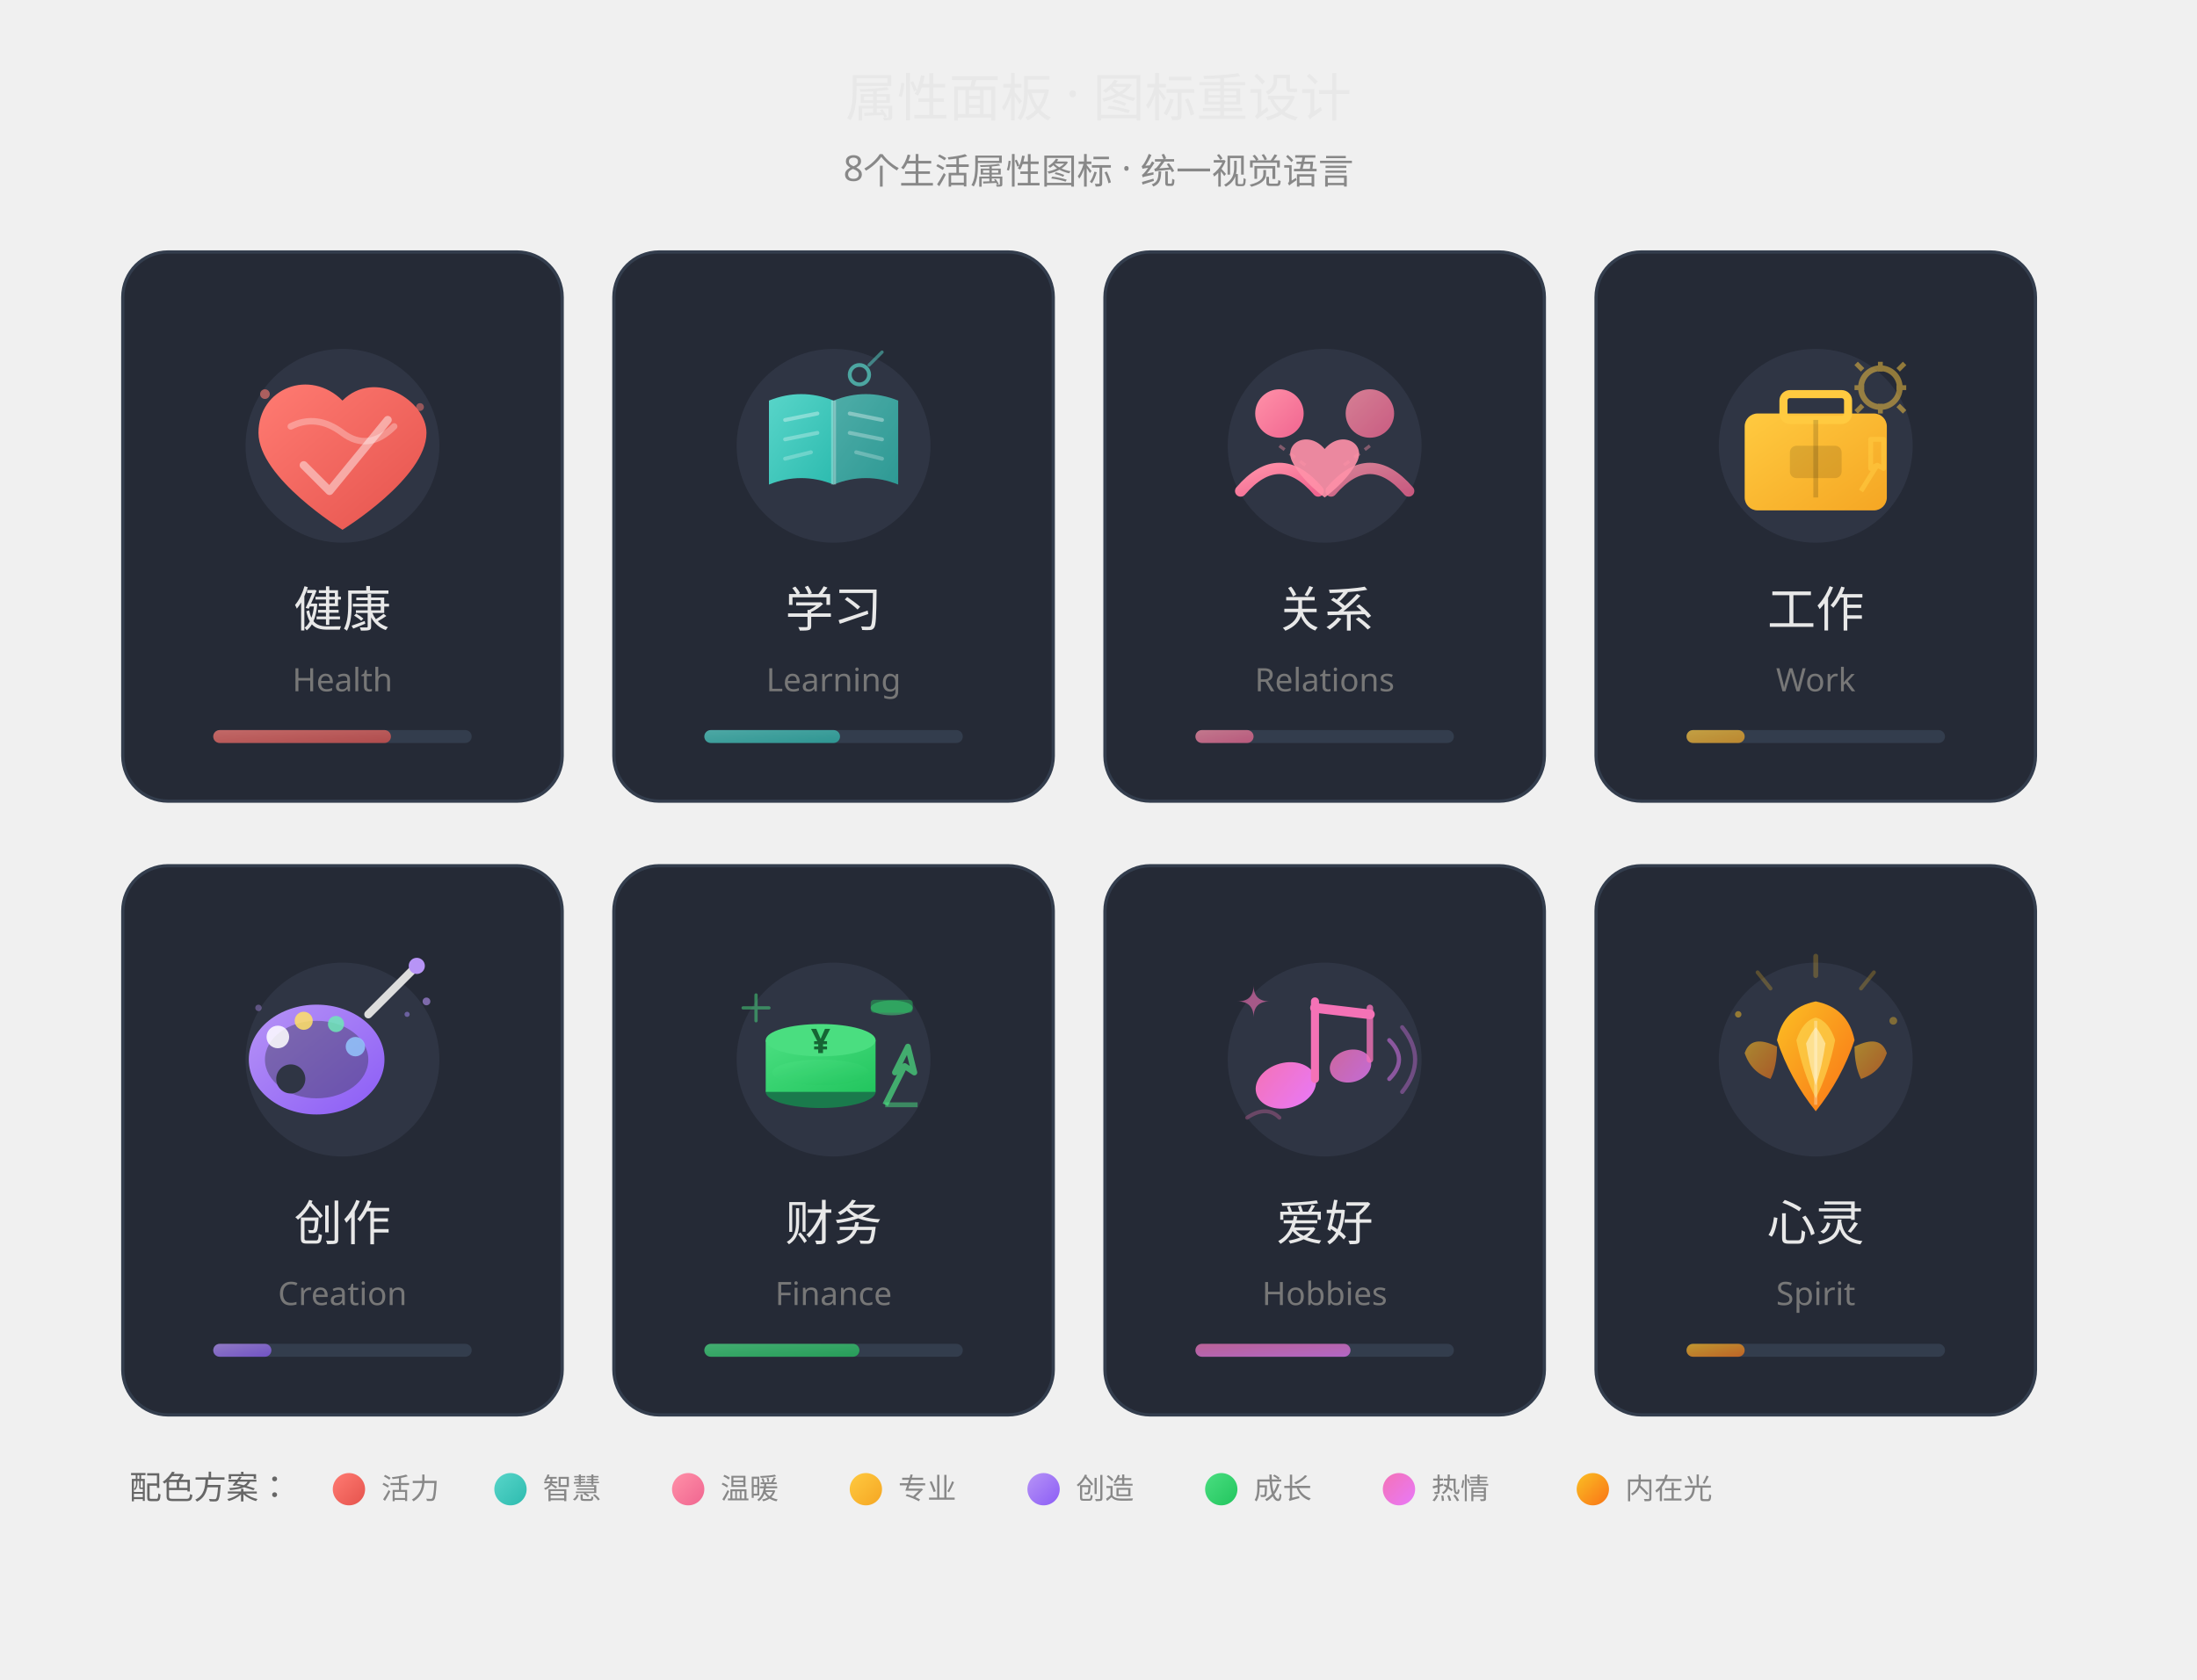
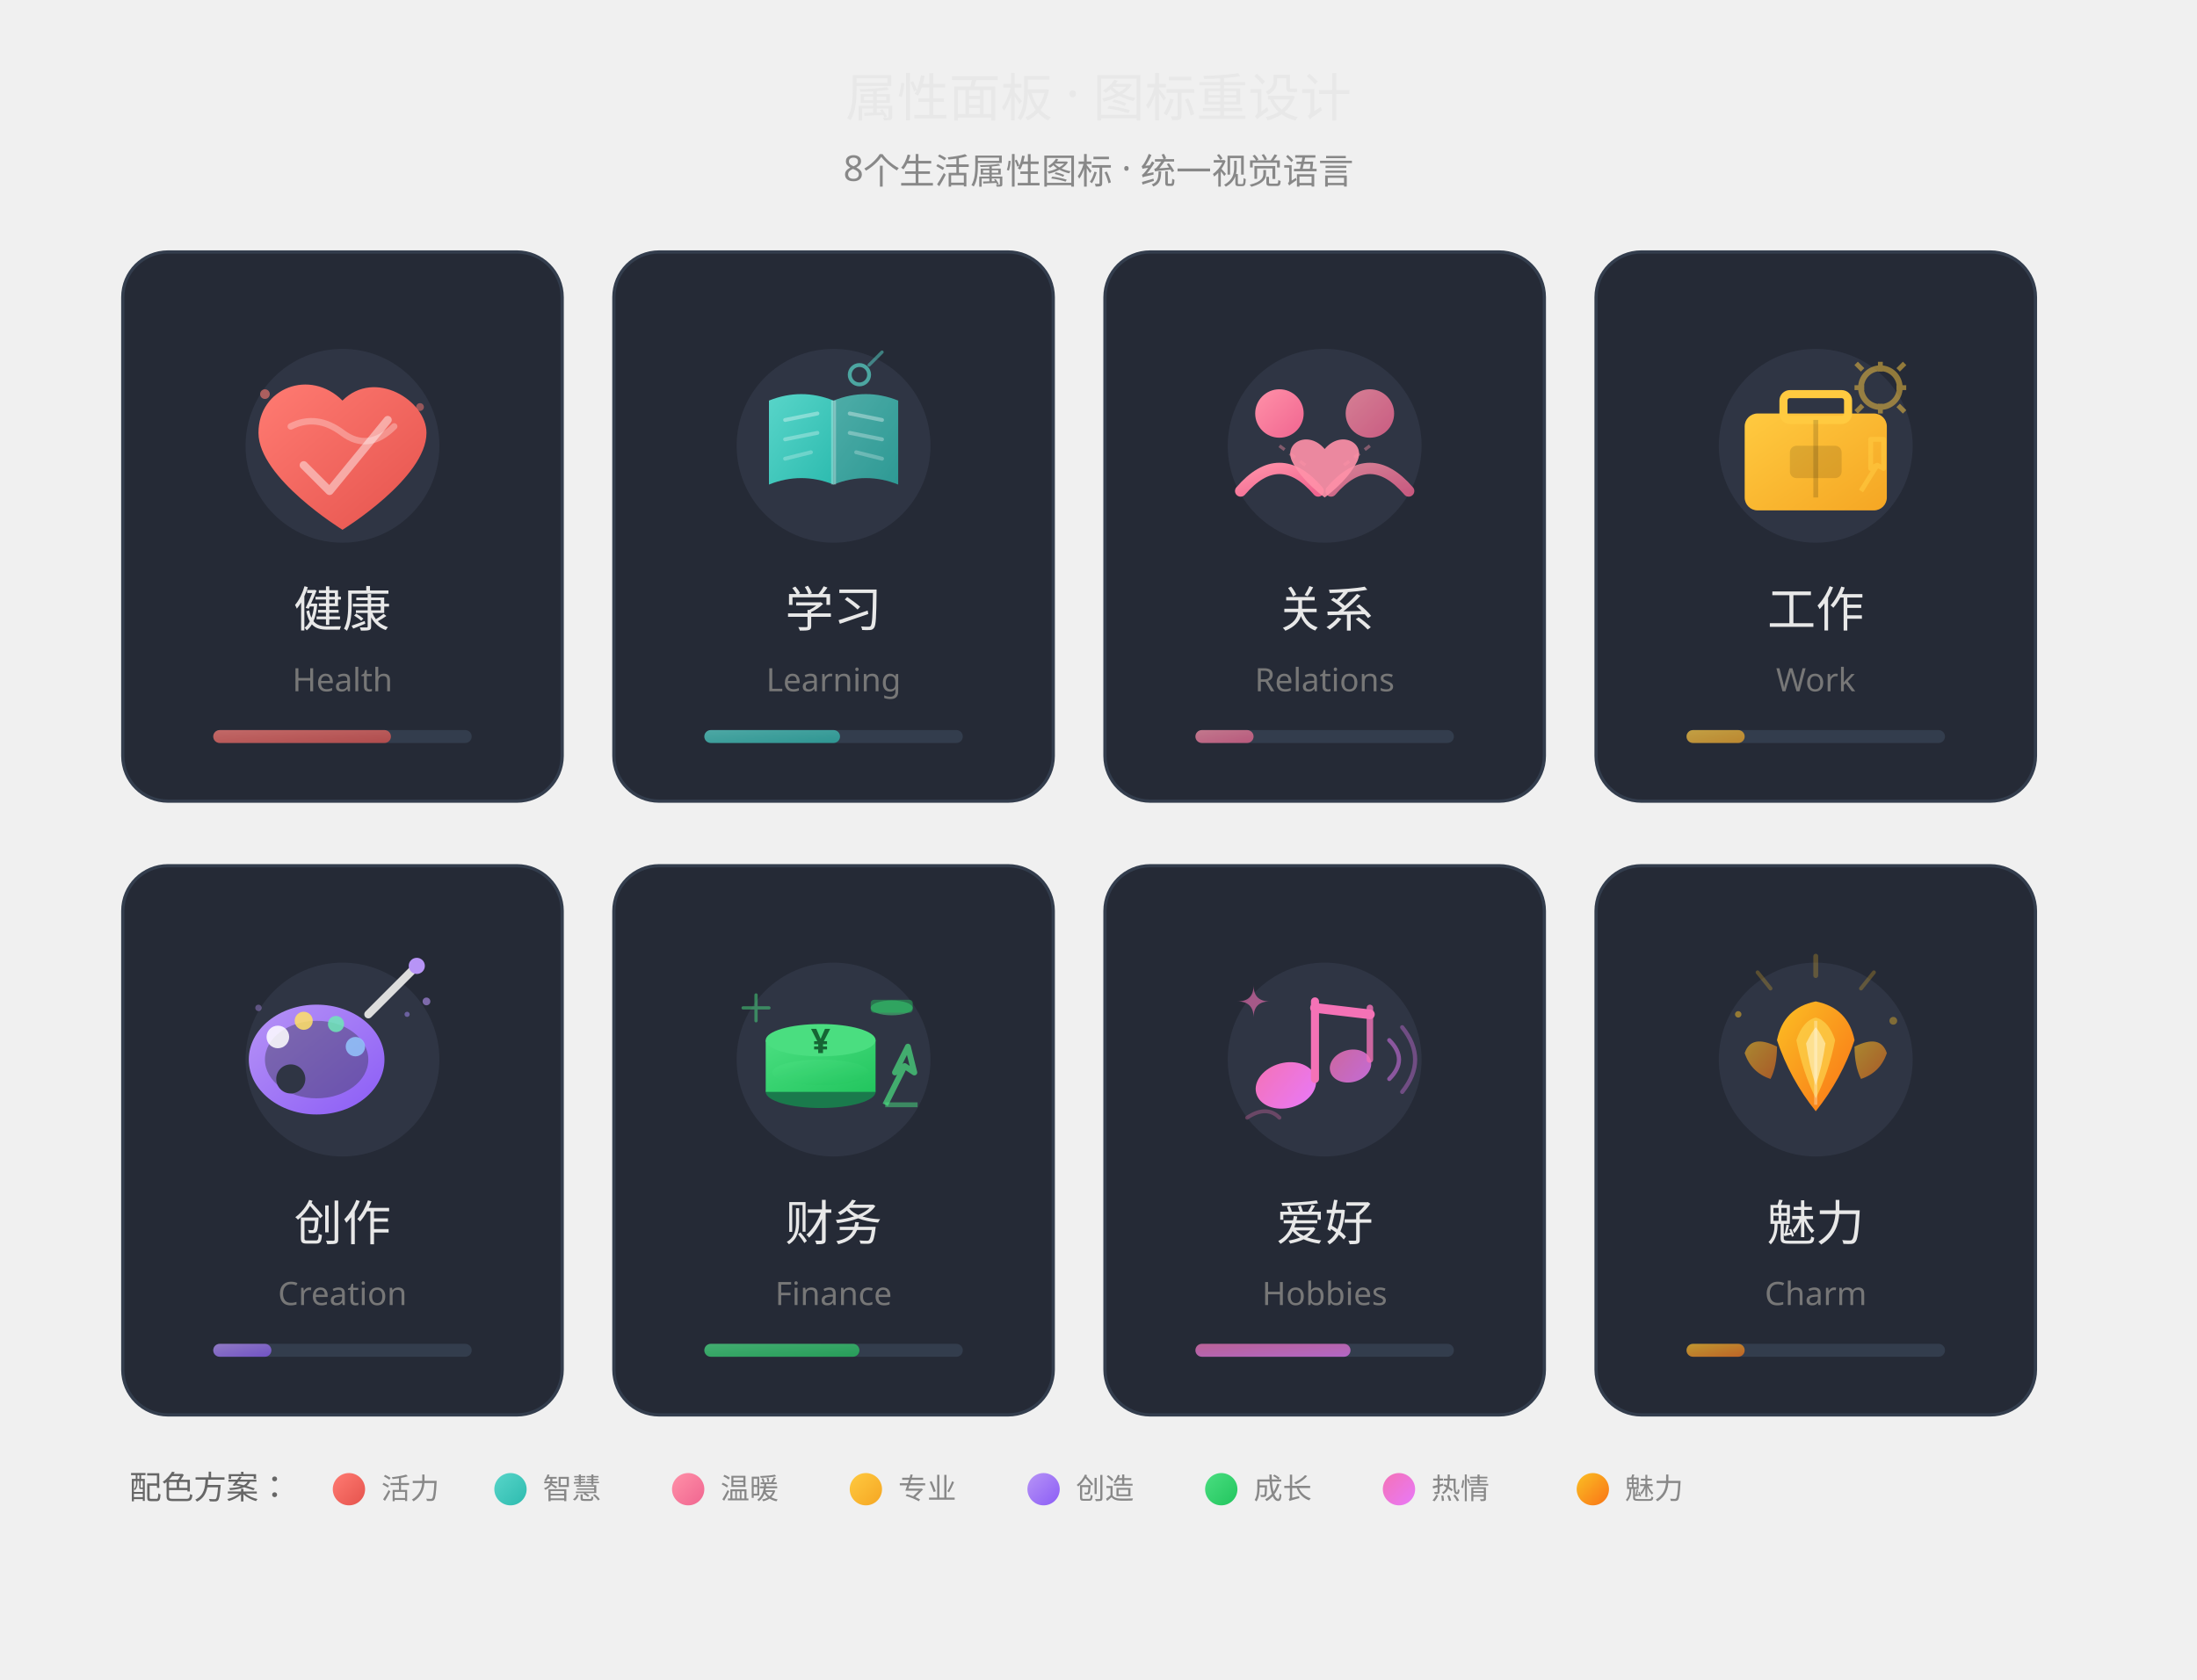
<svg xmlns="http://www.w3.org/2000/svg" viewBox="0 0 680 520" style="background:linear-gradient(135deg,#1a1d26 0%,#222732 100%);border-radius:12px;">
  <defs>
    <linearGradient id="g-health" x1="0%" y1="0%" x2="100%" y2="100%">
      <stop offset="0%" stop-color="#FF7B72" />
      <stop offset="100%" stop-color="#E5534D" />
    </linearGradient>
    <linearGradient id="g-study" x1="0%" y1="0%" x2="100%" y2="100%">
      <stop offset="0%" stop-color="#58D5C9" />
      <stop offset="100%" stop-color="#2DBBAF" />
    </linearGradient>
    <linearGradient id="g-relate" x1="0%" y1="0%" x2="100%" y2="100%">
      <stop offset="0%" stop-color="#FF91A8" />
      <stop offset="100%" stop-color="#F06590" />
    </linearGradient>
    <linearGradient id="g-work" x1="0%" y1="0%" x2="100%" y2="100%">
      <stop offset="0%" stop-color="#FFCA40" />
      <stop offset="100%" stop-color="#F5A623" />
    </linearGradient>
    <linearGradient id="g-create" x1="0%" y1="0%" x2="100%" y2="100%">
      <stop offset="0%" stop-color="#B794F6" />
      <stop offset="100%" stop-color="#8B5CF6" />
    </linearGradient>
    <linearGradient id="g-money" x1="0%" y1="0%" x2="100%" y2="100%">
      <stop offset="0%" stop-color="#4ADE80" />
      <stop offset="100%" stop-color="#22C55E" />
    </linearGradient>
    <linearGradient id="g-hobby" x1="0%" y1="0%" x2="100%" y2="100%">
      <stop offset="0%" stop-color="#F472B6" />
      <stop offset="100%" stop-color="#E879F9" />
    </linearGradient>
    <linearGradient id="g-soul" x1="0%" y1="0%" x2="100%" y2="100%">
      <stop offset="0%" stop-color="#FBBF24" />
      <stop offset="100%" stop-color="#F97316" />
    </linearGradient>
  </defs>
  <text x="340" y="36" text-anchor="middle" fill="#E8E8E8" font-family="system-ui,sans-serif" font-size="16" font-weight="500">属性面板 · 图标重设计</text>
  <text x="340" y="56" text-anchor="middle" fill="#888" font-family="system-ui,sans-serif" font-size="11">8个生活属性图标 · 统一视觉语言</text>
  <g transform="translate(38,78)">
    <rect width="136" height="170" rx="14" fill="#252a36" stroke="#333d4d" stroke-width="1" />
    <circle cx="68" cy="60" r="30" fill="#2f3544" />
    <path d="M68 46 C58 36,42 42,42 56 C42 70,68 86,68 86 C68 86,94 70,94 56 C94 46,78 36,68 46Z" fill="url(#g-health)" />
    <path d="M52 54 Q60 50,68 56 T84 54" fill="none" stroke="rgba(255,255,255,0.3)" stroke-width="2" stroke-linecap="round" />
    <path d="M56 66 L64 74 L82 52" fill="none" stroke="rgba(255,255,255,0.45)" stroke-width="2.5" stroke-linecap="round" stroke-linejoin="round" />
    <circle cx="44" cy="44" r="1.5" fill="rgba(255,123,114,0.6)" />
    <circle cx="92" cy="48" r="1.2" fill="rgba(255,123,114,0.5)" />
    <text x="68" y="116" text-anchor="middle" fill="#E8E8E8" font-family="system-ui,sans-serif" font-size="15" font-weight="500">健康</text>
    <text x="68" y="136" text-anchor="middle" fill="#777" font-family="system-ui,sans-serif" font-size="10">Health</text>
    <rect x="28" y="148" width="80" height="4" rx="2" fill="#333d4d" />
    <rect x="28" y="148" width="55" height="4" rx="2" fill="url(#g-health)" opacity="0.7" />
  </g>
  <g transform="translate(190,78)">
    <rect width="136" height="170" rx="14" fill="#252a36" stroke="#333d4d" stroke-width="1" />
    <circle cx="68" cy="60" r="30" fill="#2f3544" />
    <path d="M48 72 L48 46 Q58 42,68 46 L68 72 Q58 68,48 72Z" fill="url(#g-study)" />
    <path d="M88 72 L88 46 Q78 42,68 46 L68 72 Q78 68,88 72Z" fill="url(#g-study)" opacity="0.75" />
    <line x1="68" y1="46" x2="68" y2="72" stroke="rgba(255,255,255,0.3)" stroke-width="1.5" />
    <line x1="53" y1="52" x2="63" y2="50" stroke="rgba(255,255,255,0.35)" stroke-width="1.2" stroke-linecap="round" />
    <line x1="53" y1="58" x2="63" y2="56" stroke="rgba(255,255,255,0.3)" stroke-width="1.2" stroke-linecap="round" />
    <line x1="53" y1="64" x2="61" y2="62" stroke="rgba(255,255,255,0.25)" stroke-width="1.2" stroke-linecap="round" />
    <line x1="73" y1="50" x2="83" y2="52" stroke="rgba(255,255,255,0.35)" stroke-width="1.2" stroke-linecap="round" />
    <line x1="73" y1="56" x2="83" y2="58" stroke="rgba(255,255,255,0.3)" stroke-width="1.2" stroke-linecap="round" />
    <line x1="75" y1="62" x2="83" y2="64" stroke="rgba(255,255,255,0.25)" stroke-width="1.2" stroke-linecap="round" />
    <circle cx="76" cy="38" r="3" fill="none" stroke="#58D5C9" stroke-width="1.2" opacity="0.7" />
    <line x1="79" y1="35" x2="83" y2="31" stroke="#58D5C9" stroke-width="1" stroke-linecap="round" opacity="0.5" />
    <text x="68" y="116" text-anchor="middle" fill="#E8E8E8" font-family="system-ui,sans-serif" font-size="15" font-weight="500">学习</text>
    <text x="68" y="136" text-anchor="middle" fill="#777" font-family="system-ui,sans-serif" font-size="10">Learning</text>
    <rect x="28" y="148" width="80" height="4" rx="2" fill="#333d4d" />
    <rect x="28" y="148" width="42" height="4" rx="2" fill="url(#g-study)" opacity="0.7" />
  </g>
  <g transform="translate(342,78)">
    <rect width="136" height="170" rx="14" fill="#252a36" stroke="#333d4d" stroke-width="1" />
    <circle cx="68" cy="60" r="30" fill="#2f3544" />
    <circle cx="54" cy="50" r="7.5" fill="url(#g-relate)" />
    <circle cx="82" cy="50" r="7.5" fill="url(#g-relate)" opacity="0.8" />
    <path d="M42 74 Q54 60,66 74" fill="none" stroke="url(#g-relate)" stroke-width="3.5" stroke-linecap="round" />
    <path d="M70 74 Q82 60,94 74" fill="none" stroke="url(#g-relate)" stroke-width="3.5" stroke-linecap="round" opacity="0.8" />
    <path d="M68 61 C63 55,55 59,58 65 C61 71,68 76,68 76 C68 76,75 71,78 65 C81 59,73 55,68 61Z" fill="#FF91A8" opacity="0.9" />
    <line x1="62" y1="66" x2="54" y2="60" stroke="rgba(255,145,168,0.4)" stroke-width="1" stroke-dasharray="2,2" />
    <line x1="74" y1="66" x2="82" y2="60" stroke="rgba(255,145,168,0.4)" stroke-width="1" stroke-dasharray="2,2" />
    <text x="68" y="116" text-anchor="middle" fill="#E8E8E8" font-family="system-ui,sans-serif" font-size="15" font-weight="500">关系</text>
    <text x="68" y="136" text-anchor="middle" fill="#777" font-family="system-ui,sans-serif" font-size="10">Relations</text>
    <rect x="28" y="148" width="80" height="4" rx="2" fill="#333d4d" />
    <rect x="28" y="148" width="18" height="4" rx="2" fill="url(#g-relate)" opacity="0.7" />
  </g>
  <g transform="translate(494,78)">
    <rect width="136" height="170" rx="14" fill="#252a36" stroke="#333d4d" stroke-width="1" />
    <circle cx="68" cy="60" r="30" fill="#2f3544" />
    <rect x="46" y="50" width="44" height="30" rx="4" fill="url(#g-work)" />
    <rect x="58" y="44" width="20" height="8" rx="2" fill="none" stroke="#FFCA40" stroke-width="2.5" />
    <line x1="68" y1="52" x2="68" y2="76" stroke="rgba(0,0,0,0.15)" stroke-width="1.5" />
    <rect x="60" y="60" width="16" height="10" rx="2" fill="rgba(0,0,0,0.12)" />
    <g transform="translate(88,42)" opacity="0.5">
      <circle cx="0" cy="0" r="6" fill="none" stroke="#FFCA40" stroke-width="1.8" />
      <g stroke="#FFCA40" stroke-width="1.5">
        <line x1="0" y1="-8" x2="0" y2="-5" />
        <line x1="0" y1="5" x2="0" y2="8" />
        <line x1="-8" y1="0" x2="-5" y2="0" />
        <line x1="5" y1="0" x2="8" y2="0" />
        <line x1="5.5" y1="-5.5" x2="7.5" y2="-7.5" />
        <line x1="-7.5" y1="7.5" x2="-5.5" y2="5.5" />
        <line x1="-5.5" y1="-5.5" x2="-7.5" y2="-7.5" />
        <line x1="7.5" y1="7.5" x2="5.5" y2="5.5" />
      </g>
    </g>
    <path d="M82 74 L87 66 L85 67 L85 58 L89 58 L89 67 L87 66" fill="none" stroke="rgba(255,202,64,0.6)" stroke-width="1.5" stroke-linejoin="round" />
    <text x="68" y="116" text-anchor="middle" fill="#E8E8E8" font-family="system-ui,sans-serif" font-size="15" font-weight="500">工作</text>
    <text x="68" y="136" text-anchor="middle" fill="#777" font-family="system-ui,sans-serif" font-size="10">Work</text>
    <rect x="28" y="148" width="80" height="4" rx="2" fill="#333d4d" />
    <rect x="28" y="148" width="18" height="4" rx="2" fill="url(#g-work)" opacity="0.7" />
  </g>
  <g transform="translate(38,268)">
    <rect width="136" height="170" rx="14" fill="#252a36" stroke="#333d4d" stroke-width="1" />
    <circle cx="68" cy="60" r="30" fill="#2f3544" />
    <ellipse cx="60" cy="60" rx="21" ry="17" fill="url(#g-create)" />
    <ellipse cx="60" cy="60" rx="16" ry="12" fill="#2f3544" opacity="0.4" />
    <circle cx="48" cy="53" r="3.5" fill="#FFF" opacity="0.85" />
    <circle cx="56" cy="48" r="2.8" fill="#FFE066" opacity="0.85" />
    <circle cx="66" cy="49" r="2.5" fill="#6EE7B7" opacity="0.85" />
    <circle cx="72" cy="56" r="3" fill="#93C5FD" opacity="0.85" />
    <circle cx="52" cy="66" r="4.5" fill="#2f3544" />
    <line x1="76" y1="46" x2="90" y2="32" stroke="#DDD" stroke-width="2.5" stroke-linecap="round" />
    <circle cx="91" cy="31" r="2.5" fill="#B794F6" />
    <circle cx="94" cy="42" r="1.2" fill="#B794F6" opacity="0.6" />
    <circle cx="88" cy="46" r="0.8" fill="#A78BFA" opacity="0.5" />
    <circle cx="42" cy="44" r="1" fill="#B794F6" opacity="0.4" />
    <text x="68" y="116" text-anchor="middle" fill="#E8E8E8" font-family="system-ui,sans-serif" font-size="15" font-weight="500">创作</text>
    <text x="68" y="136" text-anchor="middle" fill="#777" font-family="system-ui,sans-serif" font-size="10">Creation</text>
    <rect x="28" y="148" width="80" height="4" rx="2" fill="#333d4d" />
    <rect x="28" y="148" width="18" height="4" rx="2" fill="url(#g-create)" opacity="0.7" />
  </g>
  <g transform="translate(190,268)">
    <rect width="136" height="170" rx="14" fill="#252a36" stroke="#333d4d" stroke-width="1" />
    <circle cx="68" cy="60" r="30" fill="#2f3544" />
    <ellipse cx="64" cy="70" rx="17" ry="5" fill="#1a7a4c" />
    <rect x="47" y="54" width="34" height="16" fill="url(#g-money)" />
    <ellipse cx="64" cy="54" rx="17" ry="5" fill="#4ADE80" />
    <text x="64" y="58" text-anchor="middle" fill="#166534" font-family="system-ui,sans-serif" font-size="10.5" font-weight="700">¥</text>
    <ellipse cx="64" cy="64" rx="15" ry="4" fill="url(#g-money)" opacity="0.8" />
    <path d="M84 74 L90 62 L87 64 L91 56 L93 64 L90 62" fill="none" stroke="#4ADE80" stroke-width="1.8" stroke-linejoin="round" opacity="0.7" />
    <line x1="84" y1="74" x2="94" y2="74" stroke="#4ADE80" stroke-width="1.5" opacity="0.5" />
    <ellipse cx="86" cy="44" rx="6.5" ry="2.3" fill="#4ADE80" opacity="0.5" />
    <rect x="79.5" y="41.5" width="13" height="4" rx="1" fill="#22C55E" opacity="0.45" />
    <g transform="translate(44,44)" opacity="0.5">
      <line x1="0" y1="-4" x2="0" y2="4" stroke="#4ADE80" stroke-width="1" stroke-linecap="round" />
      <line x1="-4" y1="0" x2="4" y2="0" stroke="#4ADE80" stroke-width="1" stroke-linecap="round" />
    </g>
    <text x="68" y="116" text-anchor="middle" fill="#E8E8E8" font-family="system-ui,sans-serif" font-size="15" font-weight="500">财务</text>
    <text x="68" y="136" text-anchor="middle" fill="#777" font-family="system-ui,sans-serif" font-size="10">Finance</text>
    <rect x="28" y="148" width="80" height="4" rx="2" fill="#333d4d" />
    <rect x="28" y="148" width="48" height="4" rx="2" fill="url(#g-money)" opacity="0.7" />
  </g>
  <g transform="translate(342,268)">
    <rect width="136" height="170" rx="14" fill="#252a36" stroke="#333d4d" stroke-width="1" />
    <circle cx="68" cy="60" r="30" fill="#2f3544" />
    <ellipse cx="56" cy="68" rx="9.5" ry="7" fill="url(#g-hobby)" transform="rotate(-15,56,68)" />
    <line x1="65" y1="66" x2="65" y2="42" stroke="#F472B6" stroke-width="2.5" stroke-linecap="round" />
    <ellipse cx="76" cy="62" rx="6.5" ry="5" fill="url(#g-hobby)" opacity="0.8" transform="rotate(-15,76,62)" />
    <line x1="82" y1="60" x2="82" y2="44" stroke="#F472B6" stroke-width="2" stroke-linecap="round" opacity="0.8" />
    <line x1="65" y1="44" x2="82" y2="46" stroke="#F472B6" stroke-width="3" stroke-linecap="round" />
    <path d="M88 54 Q94 60,88 66" fill="none" stroke="#E879F9" stroke-width="1.3" stroke-linecap="round" opacity="0.5" />
    <path d="M92 50 Q100 60,92 70" fill="none" stroke="#E879F9" stroke-width="1.3" stroke-linecap="round" opacity="0.35" />
    <g transform="translate(46,42)" opacity="0.6">
      <path d="M0 -5 Q0 0,5 0 Q0 0,0 5 Q0 0,-5 0 Q0 0,0 -5Z" fill="#F472B6" />
    </g>
    <path d="M44 78 Q50 74,54 78" fill="none" stroke="#F472B6" stroke-width="1.2" opacity="0.3" stroke-linecap="round" />
    <text x="68" y="116" text-anchor="middle" fill="#E8E8E8" font-family="system-ui,sans-serif" font-size="15" font-weight="500">爱好</text>
    <text x="68" y="136" text-anchor="middle" fill="#777" font-family="system-ui,sans-serif" font-size="10">Hobbies</text>
    <rect x="28" y="148" width="80" height="4" rx="2" fill="#333d4d" />
    <rect x="28" y="148" width="48" height="4" rx="2" fill="url(#g-hobby)" opacity="0.7" />
  </g>
  <g transform="translate(494,268)">
    <rect width="136" height="170" rx="14" fill="#252a36" stroke="#333d4d" stroke-width="1" />
    <circle cx="68" cy="60" r="30" fill="#2f3544" />
    <path d="M68 76 Q60 66,56 54 Q58 44,68 42 Q78 44,80 54 Q76 66,68 76Z" fill="url(#g-soul)" />
    <path d="M68 72 Q64 64,62 54 Q64 48,68 47 Q72 48,74 54 Q72 64,68 72Z" fill="#FCD34D" opacity="0.7" />
    <path d="M68 68 Q66 62,65 55 Q67 51,68 50 Q69 51,71 55 Q70 62,68 68Z" fill="#FEF3C7" opacity="0.6" />
    <line x1="68" y1="48" x2="68" y2="74" stroke="rgba(255,255,255,0.3)" stroke-width="1" />
    <path d="M56 56 Q48 52,46 58 Q48 64,54 66 Q56 62,56 56Z" fill="url(#g-soul)" opacity="0.6" />
    <path d="M80 56 Q88 52,90 58 Q88 64,82 66 Q80 62,80 56Z" fill="url(#g-soul)" opacity="0.6" />
    <g opacity="0.25">
      <line x1="68" y1="34" x2="68" y2="28" stroke="#FBBF24" stroke-width="1.5" stroke-linecap="round" />
      <line x1="54" y1="38" x2="50" y2="33" stroke="#FBBF24" stroke-width="1.2" stroke-linecap="round" />
      <line x1="82" y1="38" x2="86" y2="33" stroke="#FBBF24" stroke-width="1.2" stroke-linecap="round" />
    </g>
    <circle cx="44" cy="46" r="1" fill="#FBBF24" opacity="0.5" />
    <circle cx="92" cy="48" r="1.2" fill="#FBBF24" opacity="0.4" />
-     <text x="68" y="116" text-anchor="middle" fill="#E8E8E8" font-family="system-ui,sans-serif" font-size="15" font-weight="500">心灵</text>
-     <text x="68" y="136" text-anchor="middle" fill="#777" font-family="system-ui,sans-serif" font-size="10">Spirit</text>
+     <text x="68" y="116" text-anchor="middle" fill="#E8E8E8" font-family="system-ui,sans-serif" font-size="15" font-weight="500">魅力</text>
+     <text x="68" y="136" text-anchor="middle" fill="#777" font-family="system-ui,sans-serif" font-size="10">Charm</text>
    <rect x="28" y="148" width="80" height="4" rx="2" fill="#333d4d" />
    <rect x="28" y="148" width="18" height="4" rx="2" fill="url(#g-soul)" opacity="0.7" />
  </g>
  <g transform="translate(40,464)">
    <text x="0" y="0" fill="#666" font-family="system-ui,sans-serif" font-size="10">配色方案：</text>
    <circle cx="68" cy="-3" r="5" fill="url(#g-health)" />
    <text x="78" y="0" fill="#888" font-family="system-ui,sans-serif" font-size="9">活力</text>
    <circle cx="118" cy="-3" r="5" fill="url(#g-study)" />
    <text x="128" y="0" fill="#888" font-family="system-ui,sans-serif" font-size="9">智慧</text>
    <circle cx="173" cy="-3" r="5" fill="url(#g-relate)" />
    <text x="183" y="0" fill="#888" font-family="system-ui,sans-serif" font-size="9">温暖</text>
    <circle cx="228" cy="-3" r="5" fill="url(#g-work)" />
    <text x="238" y="0" fill="#888" font-family="system-ui,sans-serif" font-size="9">专业</text>
    <circle cx="283" cy="-3" r="5" fill="url(#g-create)" />
    <text x="293" y="0" fill="#888" font-family="system-ui,sans-serif" font-size="9">创造</text>
    <circle cx="338" cy="-3" r="5" fill="url(#g-money)" />
    <text x="348" y="0" fill="#888" font-family="system-ui,sans-serif" font-size="9">成长</text>
    <circle cx="393" cy="-3" r="5" fill="url(#g-hobby)" />
    <text x="403" y="0" fill="#888" font-family="system-ui,sans-serif" font-size="9">热情</text>
    <circle cx="453" cy="-3" r="5" fill="url(#g-soul)" />
-     <text x="463" y="0" fill="#888" font-family="system-ui,sans-serif" font-size="9">内在光</text>
+     <text x="463" y="0" fill="#888" font-family="system-ui,sans-serif" font-size="9">魅力</text>
  </g>
</svg>
